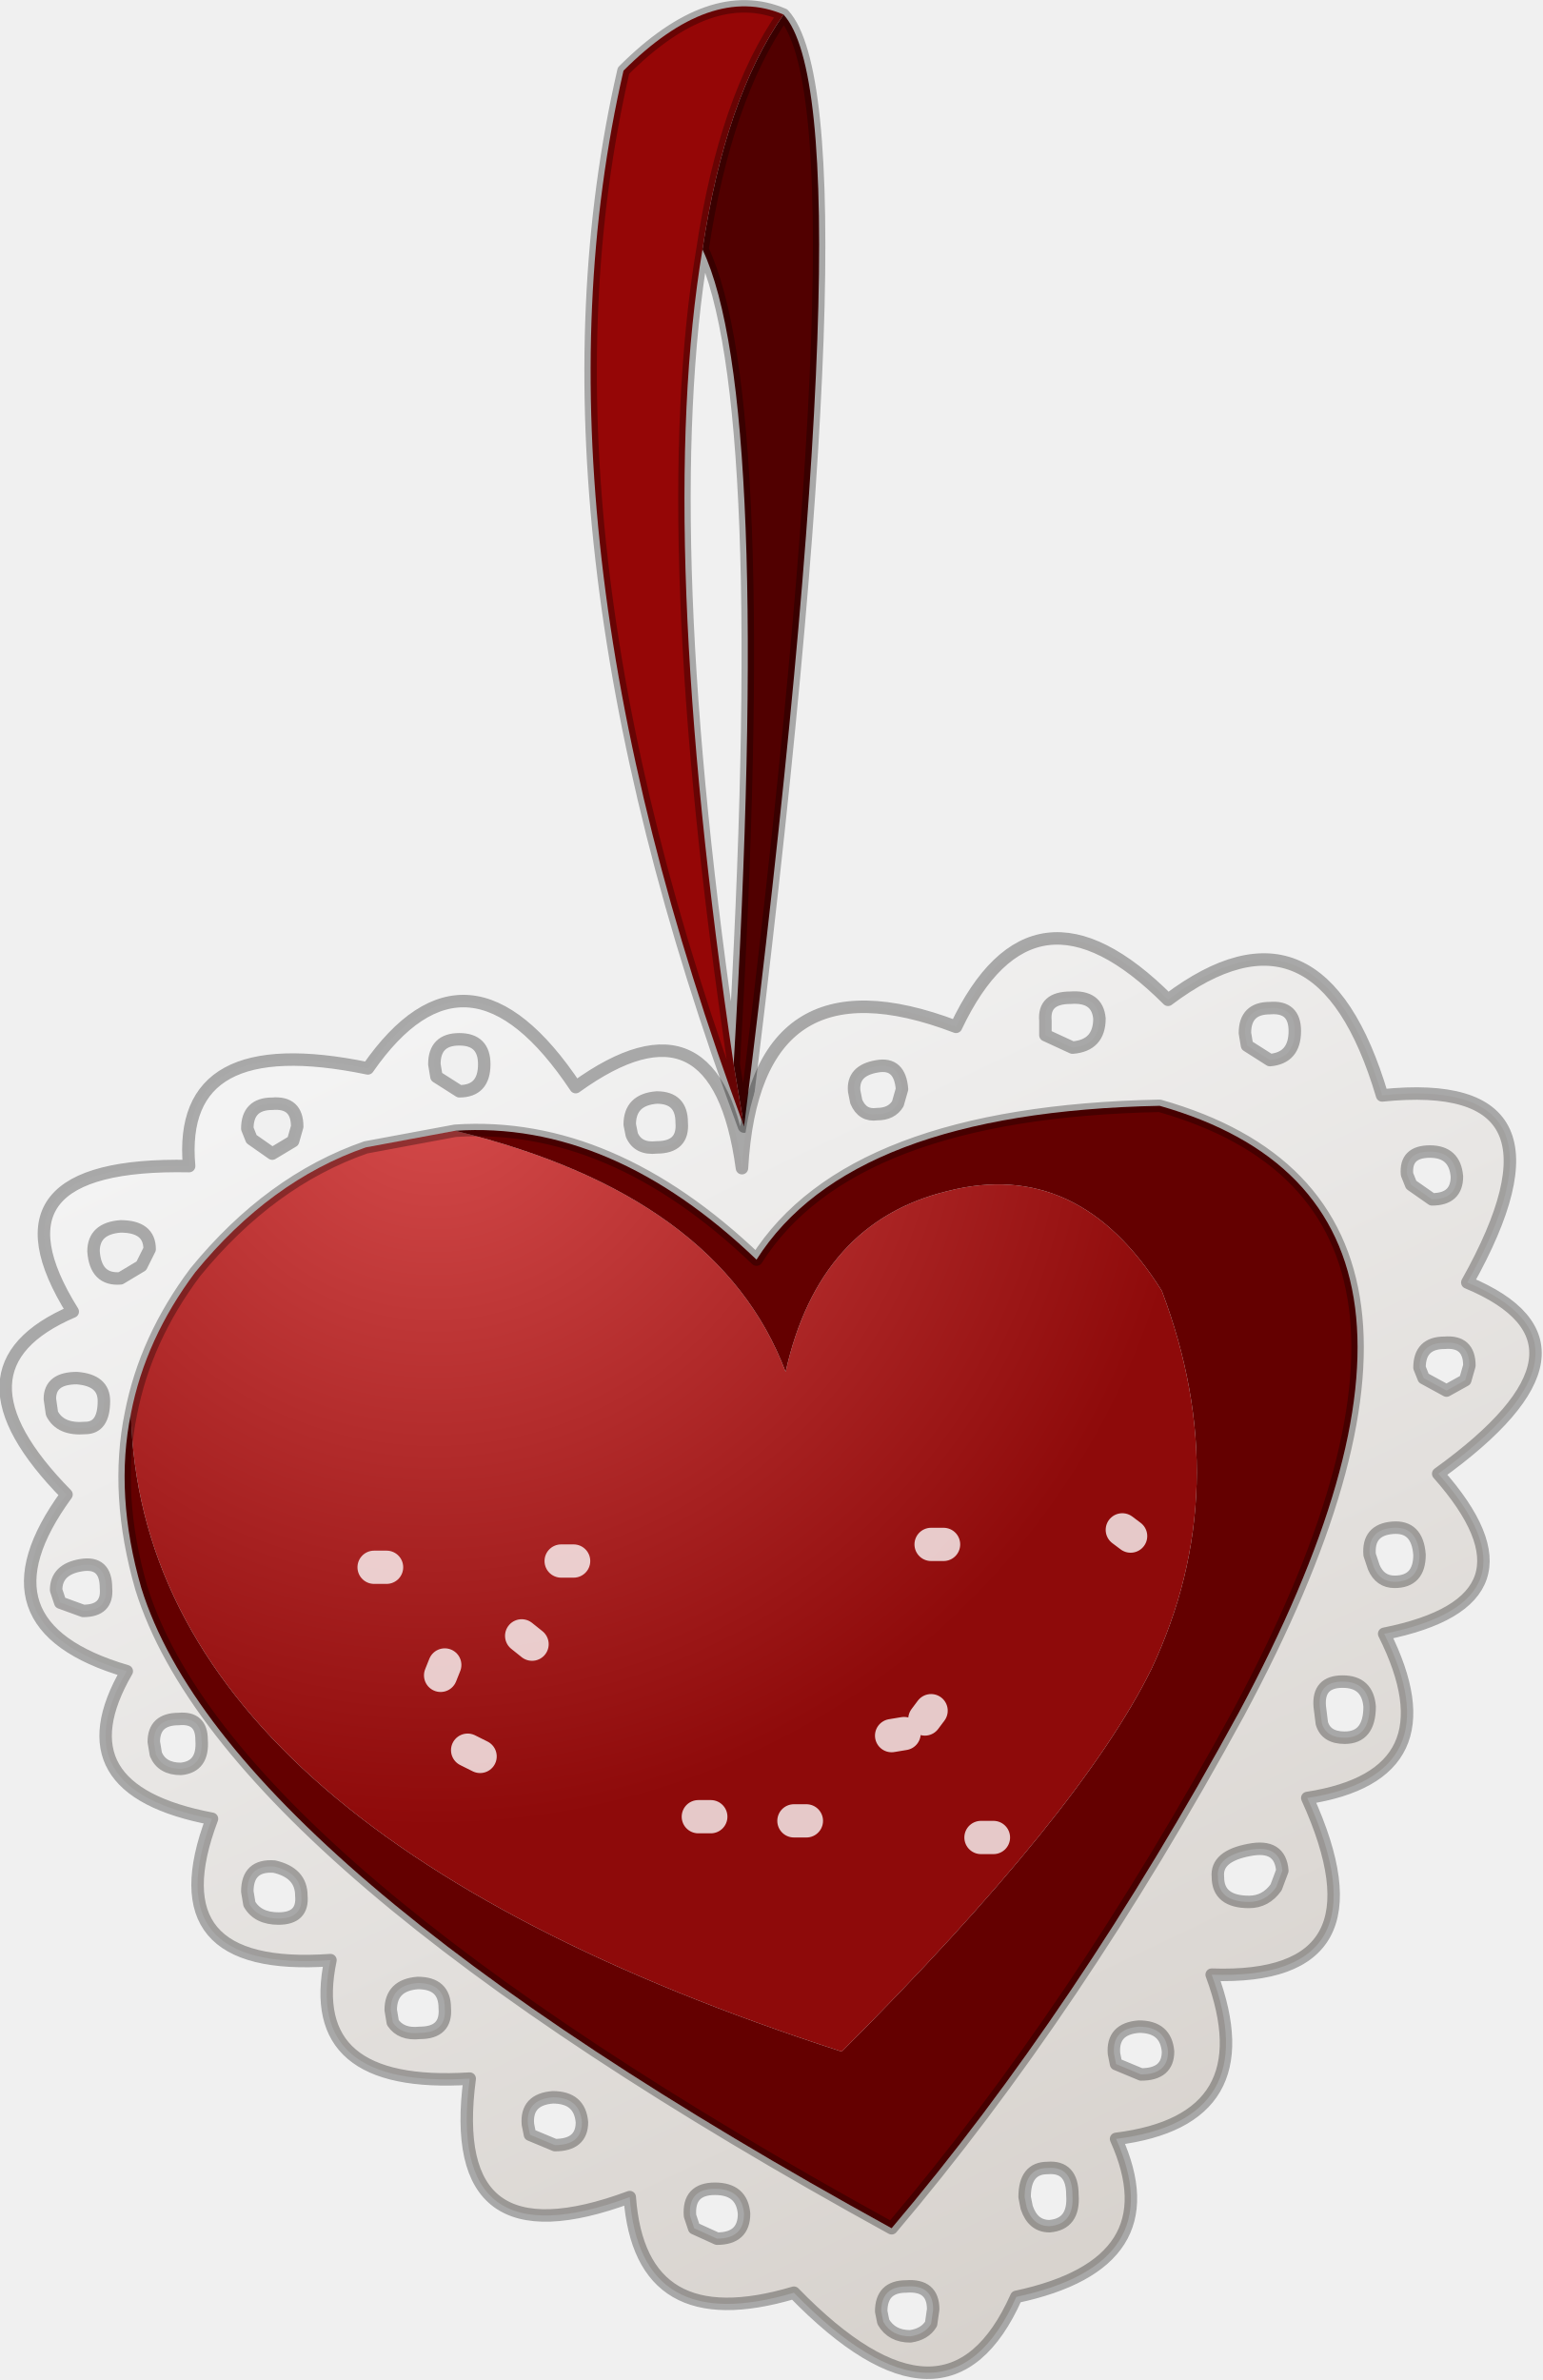
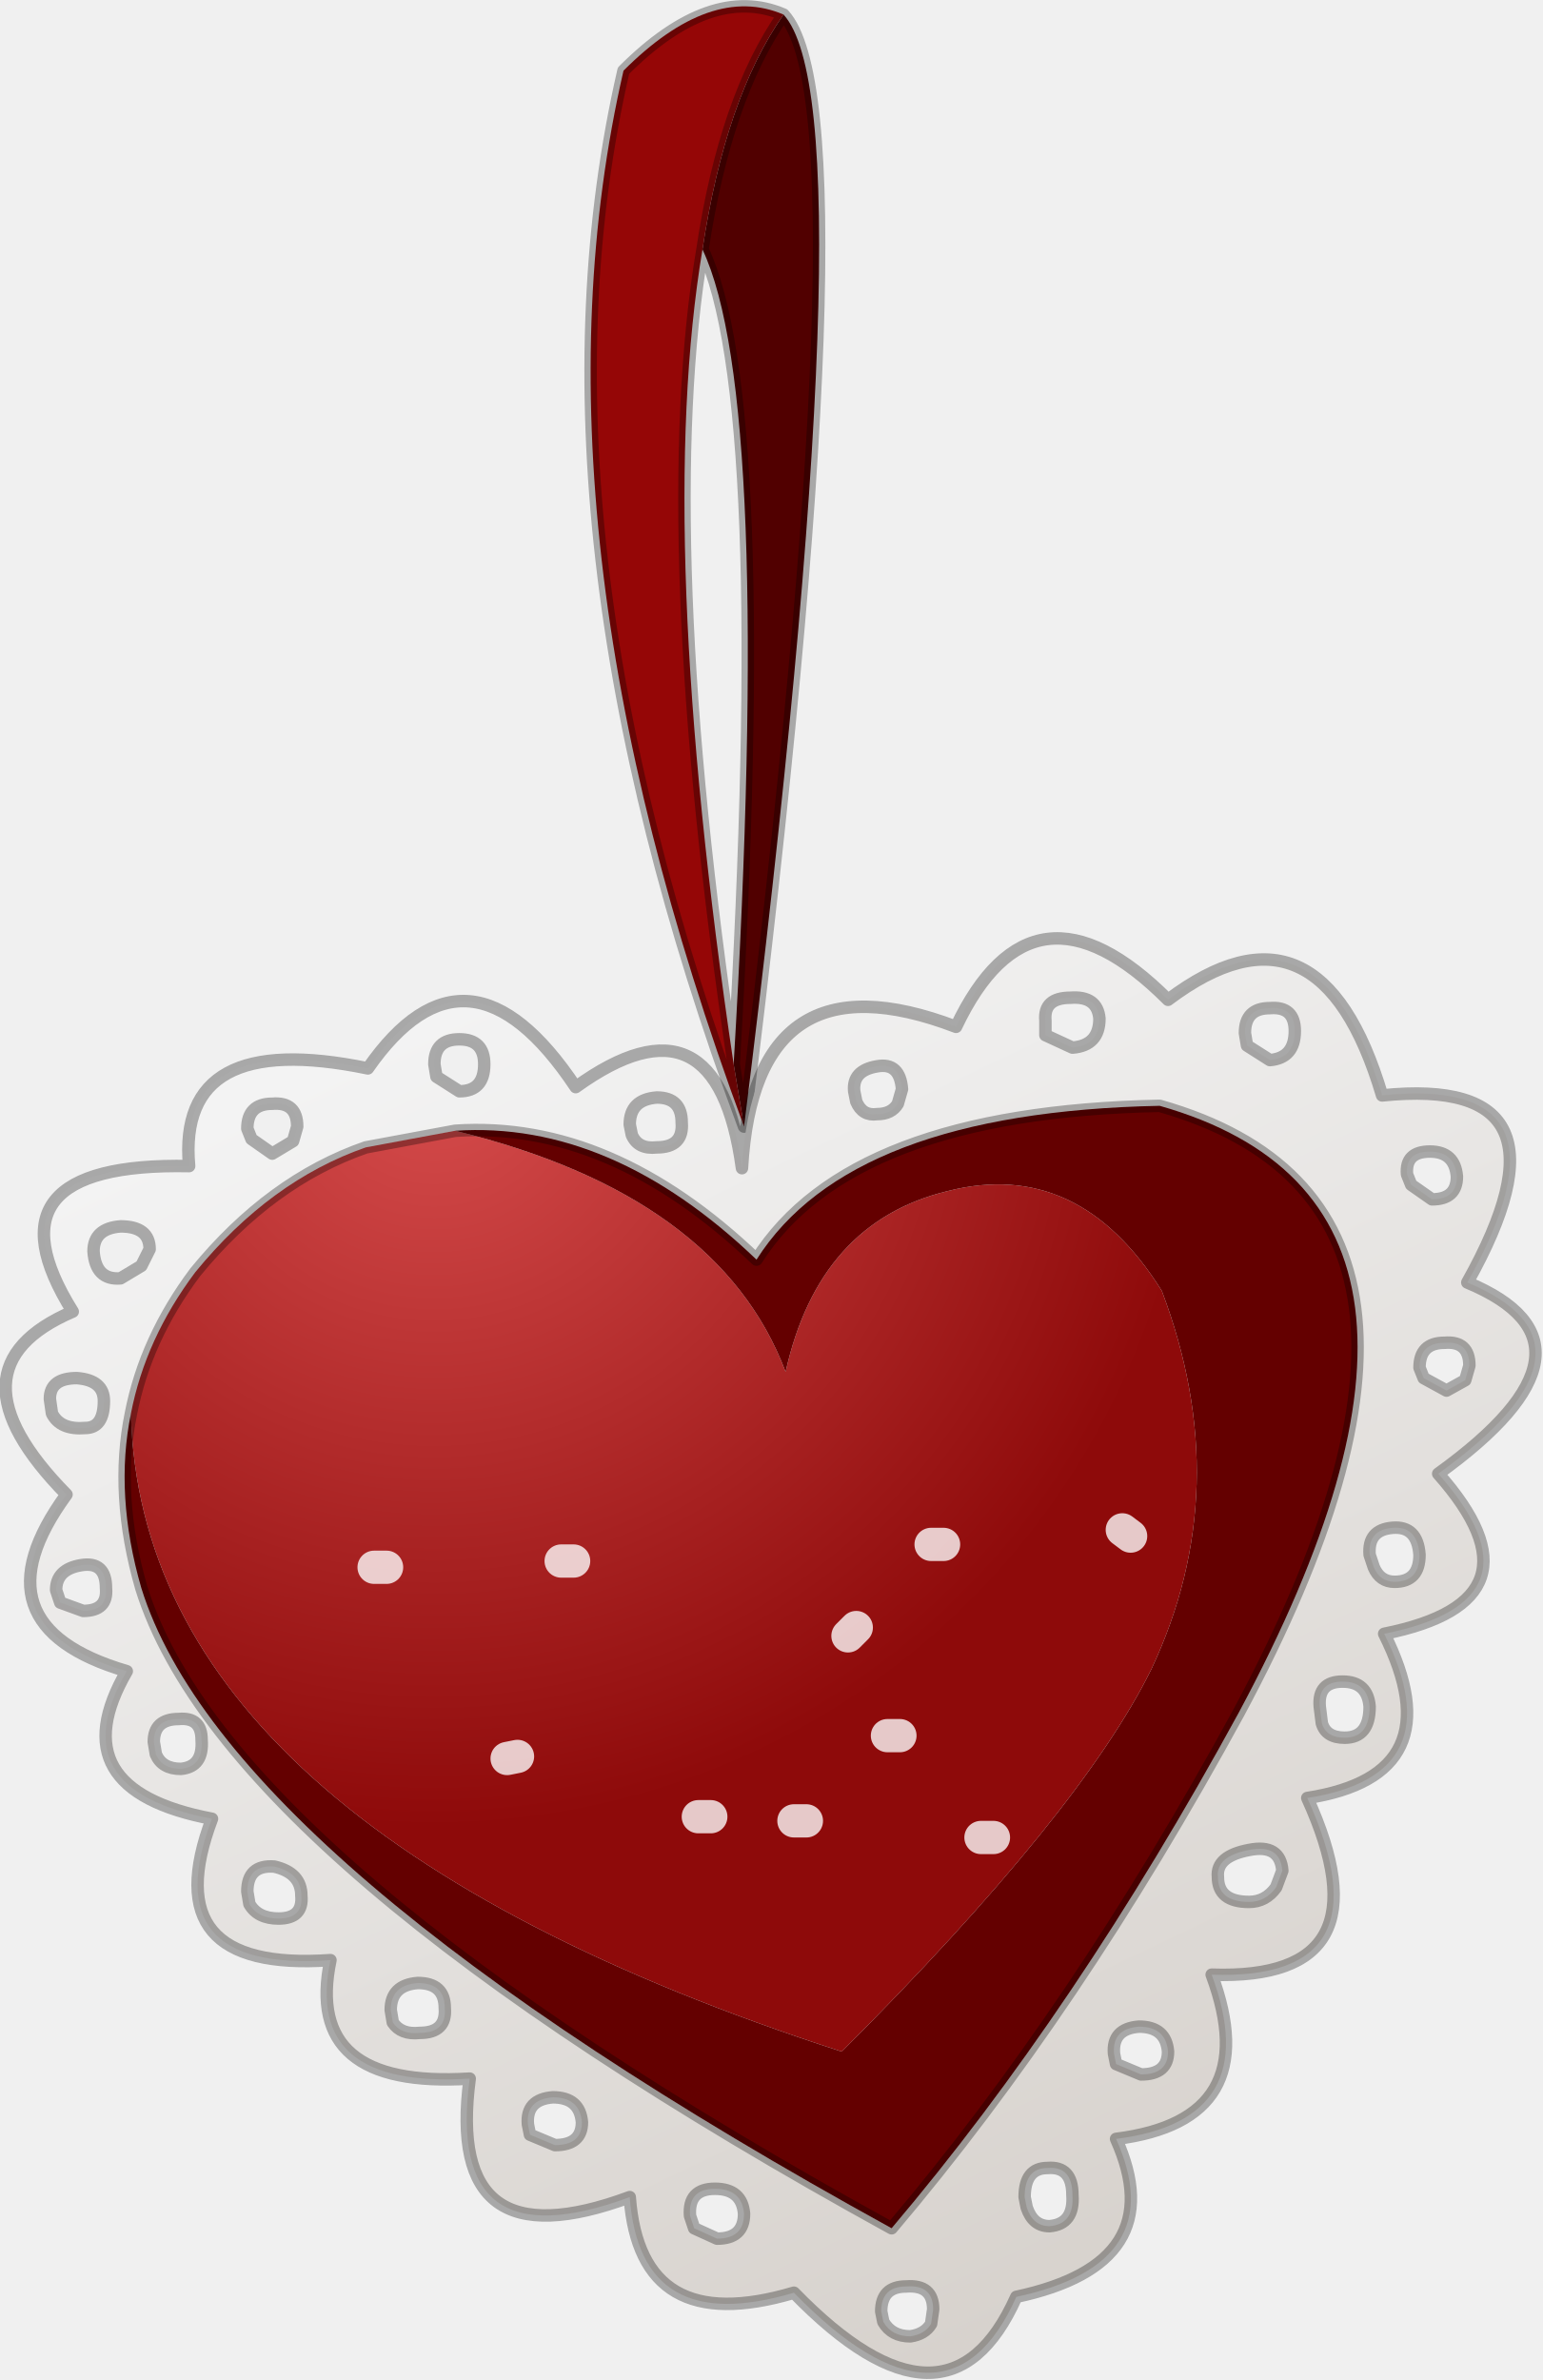
<svg xmlns="http://www.w3.org/2000/svg" xmlns:xlink="http://www.w3.org/1999/xlink" height="57.25px" width="37.1px">
  <g transform="matrix(1.0, 0.0, 0.0, 1.0, 16.65, 0.15)">
    <use height="57.25" transform="matrix(1.0, 0.0, 0.0, 1.0, -16.65, -0.15)" width="37.1" xlink:href="#decoration77-shape0" />
  </g>
  <defs>
    <g id="decoration77-shape0" transform="matrix(1.0, 0.0, 0.0, 1.0, 16.65, 0.15)">
      <path d="M2.2 0.2 Q4.3 2.5 1.25 26.95 L1.0 25.45 Q1.95 9.45 0.25 5.85 0.8 2.2 2.2 0.2" fill="#510000" fill-rule="evenodd" stroke="none" />
      <path d="M1.25 26.95 Q-4.15 12.4 -1.65 1.55 0.45 -0.55 2.2 0.2 0.8 2.2 0.25 5.85 -0.9 12.7 1.0 25.45 L1.25 26.95" fill="#950606" fill-rule="evenodd" stroke="none" />
      <path d="M2.2 0.2 Q4.3 2.5 1.25 26.95 -4.15 12.4 -1.65 1.55 0.45 -0.55 2.2 0.2 0.8 2.2 0.25 5.85 1.95 9.45 1.0 25.45 L1.25 26.95 M0.25 5.85 Q-0.9 12.7 1.0 25.45" fill="none" stroke="#000000" stroke-linecap="round" stroke-linejoin="round" stroke-opacity="0.302" stroke-width="0.3" />
-       <path d="M18.6 33.05 L18.7 32.7 Q18.7 32.1 18.1 32.15 17.5 32.15 17.5 32.75 L17.6 33.0 18.15 33.3 18.6 33.05 M18.4 28.15 Q18.35 27.55 17.75 27.55 17.15 27.55 17.2 28.1 L17.3 28.35 17.8 28.7 Q18.4 28.7 18.4 28.15 M6.35 24.55 Q8.2 20.65 11.45 23.9 15.1 21.15 16.6 26.2 21.45 25.7 18.65 30.7 22.25 32.2 17.95 35.3 20.65 38.35 16.65 39.15 18.35 42.55 14.8 43.1 16.8 47.5 12.5 47.35 13.8 50.85 10.2 51.3 11.55 54.3 7.8 55.1 6.15 58.8 2.45 55.0 -1.25 56.1 -1.5 52.7 -5.95 54.35 -5.35 49.85 -9.35 50.1 -8.7 47.0 -12.95 47.3 -11.55 43.6 -15.25 42.9 -13.6 40.05 -17.35 38.95 -15.05 35.8 -18.05 32.75 -14.9 31.4 -17.15 27.8 -12.1 27.9 -12.4 24.6 -7.8 25.55 -5.4 22.1 -2.8 26.0 0.6 23.55 1.2 27.95 1.5 22.7 6.35 24.55 M14.5 24.65 Q14.5 24.05 13.9 24.1 13.3 24.1 13.3 24.7 L13.35 25.0 13.9 25.35 Q14.5 25.3 14.5 24.65 M9.1 23.85 Q8.45 23.85 8.5 24.4 L8.5 24.75 9.15 25.05 Q9.8 25.0 9.8 24.35 9.75 23.8 9.1 23.85 M-5.7 27.05 L-7.85 27.45 Q-10.15 28.25 -11.95 30.45 -13.15 32.05 -13.5 33.85 -13.9 35.8 -13.25 38.05 -11.2 44.65 4.8 53.45 9.25 48.2 13.15 41.05 19.7 28.85 11.25 26.45 3.8 26.6 1.55 30.15 -1.95 26.8 -5.7 27.05 M-3.35 50.3 Q-4.0 50.35 -3.95 50.95 L-3.9 51.2 -3.3 51.45 Q-2.65 51.45 -2.65 50.9 -2.7 50.3 -3.35 50.3 M-6.6 47.55 Q-7.25 47.6 -7.25 48.2 L-7.2 48.5 Q-7.0 48.8 -6.55 48.75 -5.9 48.75 -5.95 48.15 -5.95 47.55 -6.6 47.55 M-10.7 45.35 L-10.65 45.65 Q-10.45 46.0 -9.95 46.0 -9.35 46.0 -9.4 45.45 -9.4 44.9 -10.05 44.75 -10.7 44.7 -10.7 45.35 M-14.65 38.6 Q-14.05 38.6 -14.1 38.05 -14.1 37.4 -14.7 37.5 -15.3 37.6 -15.3 38.1 L-15.2 38.4 -14.65 38.6 M-12.3 42.4 Q-11.75 42.35 -11.8 41.7 -11.8 41.15 -12.35 41.2 -12.95 41.2 -12.95 41.75 L-12.9 42.05 Q-12.75 42.4 -12.3 42.4 M-15.45 33.5 L-15.4 33.85 Q-15.2 34.25 -14.6 34.2 -14.15 34.2 -14.15 33.55 -14.15 33.05 -14.8 33.0 -15.45 33.0 -15.45 33.5 M-13.75 30.6 L-13.25 30.3 -13.05 29.9 Q-13.05 29.35 -13.75 29.35 -14.4 29.4 -14.4 29.95 -14.35 30.65 -13.75 30.6 M-6.2 25.45 L-6.15 25.75 -5.6 26.1 Q-5.0 26.1 -5.0 25.45 -5.0 24.85 -5.6 24.85 -6.2 24.85 -6.2 25.45 M-9.5 26.95 Q-9.5 26.35 -10.1 26.4 -10.7 26.4 -10.7 27.0 L-10.6 27.25 -10.1 27.6 -9.6 27.3 -9.5 26.95 M-0.25 26.85 Q-0.25 26.25 -0.85 26.25 -1.5 26.3 -1.5 26.9 L-1.45 27.15 Q-1.3 27.5 -0.85 27.45 -0.2 27.45 -0.25 26.85 M0.05 53.45 L0.6 53.7 Q1.25 53.7 1.25 53.1 1.2 52.5 0.55 52.5 -0.1 52.5 -0.05 53.15 L0.05 53.45 M5.8 55.4 Q5.8 54.8 5.15 54.85 4.55 54.85 4.55 55.45 L4.6 55.7 Q4.8 56.05 5.25 56.05 5.6 56.0 5.75 55.75 L5.8 55.4 M8.6 53.4 Q9.2 53.35 9.15 52.65 9.15 51.95 8.55 52.0 8.0 52.0 8.0 52.7 L8.05 52.95 Q8.2 53.4 8.6 53.4 M10.75 48.6 Q10.1 48.65 10.15 49.25 L10.2 49.5 10.8 49.75 Q11.45 49.75 11.45 49.2 11.4 48.6 10.75 48.6 M12.65 45.0 Q12.65 45.6 13.4 45.6 13.8 45.6 14.05 45.25 L14.2 44.85 Q14.15 44.2 13.4 44.35 12.6 44.5 12.65 45.0 M16.3 37.25 L16.4 37.55 Q16.55 37.9 16.9 37.9 17.5 37.9 17.5 37.25 17.45 36.55 16.85 36.6 16.25 36.65 16.3 37.25 M16.3 40.9 Q16.25 40.3 15.65 40.3 15.05 40.3 15.1 40.9 L15.15 41.3 Q15.25 41.65 15.7 41.65 16.3 41.65 16.3 40.9 M4.45 25.5 Q3.85 25.6 3.9 26.1 L3.95 26.35 Q4.1 26.7 4.45 26.65 4.8 26.65 4.95 26.4 L5.05 26.05 Q5.0 25.4 4.45 25.5" fill="url(#decoration77-gradient0)" fill-rule="evenodd" stroke="none" />
+       <path d="M17.6 33.0 L18.15 33.3 18.6 33.05 18.7 32.7 Q18.7 32.1 18.1 32.15 17.5 32.15 17.5 32.75 L17.6 33.0 M18.4 28.15 Q18.35 27.55 17.75 27.55 17.15 27.55 17.2 28.1 L17.3 28.35 17.8 28.7 Q18.4 28.7 18.4 28.15 M9.8 24.35 Q9.75 23.8 9.1 23.85 8.45 23.85 8.5 24.4 L8.5 24.75 9.15 25.05 Q9.8 25.0 9.8 24.35 M14.5 24.65 Q14.5 24.05 13.9 24.1 13.3 24.1 13.3 24.7 L13.35 25.0 13.9 25.35 Q14.5 25.3 14.5 24.65 M6.35 24.55 Q8.2 20.65 11.45 23.9 15.1 21.15 16.6 26.2 21.45 25.7 18.65 30.7 22.25 32.2 17.95 35.3 20.65 38.35 16.65 39.15 18.35 42.55 14.8 43.1 16.8 47.5 12.5 47.35 13.8 50.85 10.2 51.3 11.55 54.3 7.8 55.1 6.15 58.8 2.45 55.0 -1.25 56.1 -1.5 52.7 -5.95 54.35 -5.35 49.85 -9.35 50.1 -8.7 47.0 -12.95 47.3 -11.55 43.6 -15.25 42.9 -13.6 40.05 -17.35 38.95 -15.05 35.8 -18.05 32.75 -14.9 31.4 -17.15 27.8 -12.1 27.9 -12.4 24.6 -7.8 25.55 -5.4 22.1 -2.8 26.0 0.6 23.55 1.2 27.95 1.5 22.7 6.35 24.55 M-5.7 27.05 L-7.85 27.45 Q-10.15 28.25 -11.95 30.45 -13.15 32.05 -13.5 33.85 -13.9 35.8 -13.25 38.05 -11.2 44.65 4.8 53.45 9.25 48.2 13.15 41.05 19.7 28.85 11.25 26.45 3.8 26.6 1.55 30.15 -1.95 26.8 -5.7 27.05 M-2.65 50.9 Q-2.7 50.3 -3.35 50.3 -4.0 50.35 -3.95 50.95 L-3.9 51.2 -3.3 51.45 Q-2.65 51.45 -2.65 50.9 M-5.95 48.15 Q-5.95 47.55 -6.6 47.55 -7.25 47.6 -7.25 48.2 L-7.2 48.5 Q-7.0 48.8 -6.55 48.75 -5.9 48.75 -5.95 48.15 M-10.7 45.35 L-10.65 45.65 Q-10.45 46.0 -9.95 46.0 -9.35 46.0 -9.4 45.45 -9.4 44.9 -10.05 44.75 -10.7 44.7 -10.7 45.35 M-12.9 42.05 Q-12.75 42.4 -12.3 42.4 -11.75 42.35 -11.8 41.7 -11.8 41.15 -12.35 41.2 -12.95 41.2 -12.95 41.75 L-12.9 42.05 M-14.65 38.6 Q-14.05 38.6 -14.1 38.05 -14.1 37.4 -14.7 37.5 -15.3 37.6 -15.3 38.1 L-15.2 38.4 -14.65 38.6 M-15.45 33.5 L-15.4 33.85 Q-15.2 34.25 -14.6 34.2 -14.15 34.2 -14.15 33.55 -14.15 33.05 -14.8 33.0 -15.45 33.0 -15.45 33.5 M-14.4 29.95 Q-14.35 30.65 -13.75 30.6 L-13.25 30.3 -13.05 29.9 Q-13.05 29.35 -13.75 29.35 -14.4 29.4 -14.4 29.95 M-6.2 25.45 L-6.15 25.75 -5.6 26.1 Q-5.0 26.1 -5.0 25.45 -5.0 24.85 -5.6 24.85 -6.2 24.85 -6.2 25.45 M-9.5 26.95 Q-9.5 26.35 -10.1 26.4 -10.7 26.4 -10.7 27.0 L-10.6 27.25 -10.1 27.6 -9.6 27.3 -9.5 26.95 M-0.85 27.45 Q-0.2 27.45 -0.25 26.85 -0.25 26.25 -0.85 26.25 -1.5 26.3 -1.5 26.9 L-1.45 27.15 Q-1.3 27.5 -0.85 27.45 M0.05 53.45 L0.6 53.7 Q1.25 53.7 1.25 53.1 1.2 52.5 0.55 52.5 -0.1 52.5 -0.05 53.15 L0.05 53.45 M8.05 52.95 Q8.2 53.4 8.6 53.4 9.2 53.35 9.15 52.65 9.15 51.95 8.55 52.0 8.0 52.0 8.0 52.7 L8.05 52.95 M5.8 55.4 Q5.8 54.8 5.15 54.85 4.55 54.85 4.55 55.45 L4.6 55.7 Q4.8 56.05 5.25 56.05 5.6 56.0 5.75 55.75 L5.8 55.4 M10.75 48.6 Q10.1 48.65 10.15 49.25 L10.2 49.5 10.8 49.75 Q11.45 49.75 11.45 49.2 11.4 48.6 10.75 48.6 M13.4 44.35 Q12.6 44.5 12.65 45.0 12.65 45.6 13.4 45.6 13.8 45.6 14.05 45.25 L14.2 44.85 Q14.15 44.2 13.4 44.35 M15.7 41.65 Q16.3 41.65 16.3 40.9 16.25 40.3 15.65 40.3 15.05 40.3 15.1 40.9 L15.15 41.3 Q15.25 41.65 15.7 41.65 M16.3 37.25 L16.4 37.55 Q16.55 37.9 16.9 37.9 17.5 37.9 17.5 37.25 17.45 36.55 16.85 36.6 16.25 36.65 16.3 37.25 M5.05 26.05 Q5.0 25.4 4.45 25.5 3.85 25.6 3.9 26.1 L3.95 26.35 Q4.1 26.7 4.45 26.65 4.8 26.65 4.95 26.4 L5.05 26.05" fill="url(#decoration77-gradient0)" fill-rule="evenodd" stroke="none" />
      <path d="M-5.7 27.05 Q0.65 28.6 2.25 32.85 3.05 29.25 6.15 28.5 9.3 27.7 11.3 30.9 13.1 35.65 11.05 40.0 9.35 43.45 3.6 49.2 -13.25 43.75 -13.5 33.85 -13.15 32.05 -11.95 30.45 -10.15 28.25 -7.85 27.45 L-5.7 27.05" fill="url(#decoration77-gradient1)" fill-rule="evenodd" stroke="none" />
      <path d="M-13.5 33.85 Q-13.25 43.75 3.6 49.2 9.35 43.45 11.05 40.0 13.1 35.65 11.3 30.9 9.3 27.7 6.15 28.5 3.05 29.25 2.25 32.85 0.65 28.6 -5.7 27.05 -1.95 26.8 1.55 30.15 3.8 26.6 11.25 26.45 19.7 28.85 13.15 41.05 9.25 48.2 4.8 53.45 -11.2 44.65 -13.25 38.05 -13.9 35.8 -13.5 33.85" fill="#640000" fill-rule="evenodd" stroke="none" />
-       <path d="M9.1 23.85 Q9.75 23.8 9.8 24.35 9.8 25.0 9.15 25.05 L8.5 24.75 8.5 24.4 Q8.45 23.85 9.1 23.85 M14.5 24.65 Q14.5 25.3 13.9 25.35 L13.35 25.0 13.3 24.7 Q13.3 24.1 13.9 24.1 14.5 24.05 14.5 24.65 M6.35 24.55 Q1.5 22.7 1.2 27.95 0.6 23.55 -2.8 26.0 -5.4 22.1 -7.8 25.55 -12.4 24.6 -12.1 27.9 -17.15 27.8 -14.9 31.4 -18.05 32.75 -15.05 35.8 -17.35 38.95 -13.6 40.05 -15.25 42.9 -11.55 43.6 -12.95 47.3 -8.7 47.0 -9.35 50.1 -5.35 49.85 -5.95 54.35 -1.5 52.7 -1.25 56.1 2.45 55.0 6.15 58.8 7.8 55.1 11.55 54.3 10.2 51.3 13.8 50.85 12.5 47.35 16.8 47.5 14.8 43.1 18.35 42.55 16.65 39.15 20.65 38.35 17.95 35.3 22.25 32.2 18.65 30.7 21.45 25.7 16.6 26.2 15.1 21.15 11.45 23.9 8.2 20.65 6.35 24.55 M18.4 28.15 Q18.4 28.7 17.8 28.7 L17.3 28.35 17.2 28.1 Q17.15 27.55 17.75 27.55 18.35 27.55 18.4 28.15 M18.6 33.05 L18.15 33.3 17.6 33.0 17.5 32.75 Q17.5 32.15 18.1 32.15 18.7 32.1 18.7 32.7 L18.6 33.05 M-5.7 27.05 L-7.85 27.45 Q-10.15 28.25 -11.95 30.45 -13.15 32.05 -13.5 33.85 -13.9 35.8 -13.25 38.05 -11.2 44.65 4.8 53.45 9.25 48.2 13.15 41.05 19.7 28.85 11.25 26.45 3.8 26.6 1.55 30.15 -1.95 26.8 -5.7 27.05 M4.45 25.5 Q5.0 25.4 5.05 26.05 L4.95 26.4 Q4.8 26.65 4.45 26.65 4.1 26.7 3.95 26.35 L3.9 26.1 Q3.85 25.6 4.45 25.5 M16.3 40.9 Q16.3 41.65 15.7 41.65 15.25 41.65 15.15 41.3 L15.1 40.9 Q15.05 40.3 15.65 40.3 16.25 40.3 16.3 40.9 M16.3 37.25 Q16.25 36.65 16.85 36.6 17.45 36.55 17.5 37.25 17.5 37.9 16.9 37.9 16.55 37.9 16.4 37.55 L16.3 37.25 M12.65 45.0 Q12.6 44.5 13.4 44.35 14.15 44.2 14.2 44.85 L14.05 45.25 Q13.8 45.6 13.4 45.6 12.65 45.6 12.65 45.0 M10.75 48.6 Q11.4 48.6 11.45 49.2 11.45 49.75 10.8 49.75 L10.2 49.5 10.15 49.25 Q10.1 48.65 10.75 48.6 M8.6 53.4 Q8.2 53.4 8.05 52.95 L8.0 52.7 Q8.0 52.0 8.55 52.0 9.15 51.95 9.15 52.65 9.2 53.35 8.6 53.4 M5.8 55.4 L5.75 55.75 Q5.6 56.0 5.25 56.05 4.8 56.05 4.6 55.7 L4.55 55.45 Q4.55 54.85 5.15 54.85 5.8 54.8 5.8 55.4 M0.05 53.45 L-0.05 53.15 Q-0.1 52.5 0.55 52.5 1.2 52.5 1.25 53.1 1.25 53.7 0.6 53.7 L0.05 53.45 M-0.25 26.85 Q-0.2 27.45 -0.85 27.45 -1.3 27.5 -1.45 27.15 L-1.5 26.9 Q-1.5 26.3 -0.85 26.25 -0.25 26.25 -0.25 26.85 M-9.5 26.95 L-9.6 27.3 -10.1 27.6 -10.6 27.25 -10.7 27.0 Q-10.7 26.4 -10.1 26.4 -9.5 26.35 -9.5 26.95 M-6.2 25.45 Q-6.2 24.85 -5.6 24.85 -5.0 24.85 -5.0 25.45 -5.0 26.1 -5.6 26.1 L-6.15 25.75 -6.2 25.45 M-13.75 30.6 Q-14.35 30.65 -14.4 29.95 -14.4 29.4 -13.75 29.35 -13.05 29.35 -13.05 29.9 L-13.25 30.3 -13.75 30.6 M-15.45 33.5 Q-15.45 33.0 -14.8 33.0 -14.15 33.05 -14.15 33.55 -14.15 34.2 -14.6 34.2 -15.2 34.25 -15.4 33.85 L-15.45 33.5 M-12.3 42.4 Q-12.75 42.4 -12.9 42.05 L-12.95 41.75 Q-12.95 41.2 -12.35 41.2 -11.8 41.15 -11.8 41.7 -11.75 42.35 -12.3 42.4 M-14.65 38.6 L-15.2 38.4 -15.3 38.1 Q-15.3 37.6 -14.7 37.5 -14.1 37.4 -14.1 38.05 -14.05 38.6 -14.65 38.6 M-10.7 45.35 Q-10.7 44.7 -10.05 44.75 -9.4 44.9 -9.4 45.45 -9.35 46.0 -9.95 46.0 -10.45 46.0 -10.65 45.65 L-10.7 45.35 M-6.6 47.55 Q-5.95 47.55 -5.95 48.15 -5.9 48.75 -6.55 48.75 -7.0 48.8 -7.2 48.5 L-7.25 48.2 Q-7.25 47.6 -6.6 47.55 M-3.35 50.3 Q-2.7 50.3 -2.65 50.9 -2.65 51.45 -3.3 51.45 L-3.9 51.2 -3.95 50.95 Q-4.0 50.35 -3.35 50.3" fill="none" stroke="#000000" stroke-linecap="round" stroke-linejoin="round" stroke-opacity="0.302" stroke-width="0.3" />
-       <path d="M10.55 36.8 L10.35 36.65 M6.05 37.0 L5.75 37.0 M5.6 41.2 L5.75 41.0 M0.15 43.55 L0.45 43.55 M2.45 43.65 L2.75 43.65 M6.95 44.05 L7.25 44.05 M4.8 41.6 L5.1 41.55 M-2.85 37.4 L-3.15 37.4 M-3.85 39.4 L-4.1 39.2 M-5.95 39.9 L-6.05 40.15 M-5.4 41.95 L-5.1 42.1 M-7.35 37.55 L-7.65 37.55" fill="none" stroke="#ffffff" stroke-linecap="round" stroke-linejoin="round" stroke-opacity="0.78" stroke-width="0.8" />
+       <path d="M6.35 24.55 Q1.5 22.7 1.2 27.95 0.6 23.55 -2.8 26.0 -5.4 22.1 -7.8 25.55 -12.4 24.6 -12.1 27.9 -17.15 27.8 -14.9 31.4 -18.05 32.75 -15.05 35.8 -17.35 38.95 -13.6 40.05 -15.25 42.9 -11.55 43.6 -12.95 47.3 -8.7 47.0 -9.35 50.1 -5.35 49.85 -5.95 54.35 -1.5 52.7 -1.25 56.1 2.45 55.0 6.15 58.8 7.8 55.1 11.55 54.3 10.2 51.3 13.8 50.85 12.5 47.35 16.8 47.5 14.8 43.1 18.35 42.55 16.65 39.15 20.65 38.35 17.95 35.3 22.25 32.2 18.65 30.7 21.45 25.7 16.6 26.2 15.1 21.15 11.45 23.9 8.2 20.65 6.35 24.55 M14.5 24.65 Q14.5 25.3 13.9 25.35 L13.35 25.0 13.3 24.7 Q13.3 24.1 13.9 24.1 14.5 24.05 14.5 24.65 M9.8 24.35 Q9.8 25.0 9.15 25.05 L8.5 24.75 8.5 24.4 Q8.45 23.85 9.1 23.85 9.75 23.8 9.8 24.35 M18.4 28.15 Q18.4 28.7 17.8 28.7 L17.3 28.35 17.2 28.1 Q17.15 27.55 17.75 27.55 18.35 27.55 18.4 28.15 M17.6 33.0 L17.5 32.75 Q17.5 32.15 18.1 32.15 18.7 32.1 18.7 32.7 L18.6 33.05 18.15 33.3 17.6 33.0 M-5.7 27.05 L-7.85 27.45 Q-10.15 28.25 -11.95 30.45 -13.15 32.05 -13.5 33.85 -13.9 35.8 -13.25 38.05 -11.2 44.65 4.8 53.45 9.25 48.2 13.15 41.05 19.7 28.85 11.25 26.45 3.8 26.6 1.55 30.15 -1.95 26.8 -5.7 27.05 M5.05 26.05 L4.95 26.4 Q4.8 26.65 4.45 26.65 4.1 26.7 3.95 26.35 L3.9 26.1 Q3.85 25.6 4.45 25.5 5.0 25.4 5.05 26.05 M16.3 37.25 Q16.25 36.65 16.85 36.6 17.45 36.55 17.5 37.25 17.5 37.9 16.9 37.9 16.55 37.9 16.4 37.55 L16.3 37.25 M15.7 41.65 Q15.25 41.65 15.15 41.3 L15.1 40.9 Q15.05 40.3 15.65 40.3 16.25 40.3 16.3 40.9 16.3 41.65 15.7 41.65 M13.4 44.35 Q14.15 44.2 14.2 44.85 L14.05 45.25 Q13.8 45.6 13.4 45.6 12.65 45.6 12.65 45.0 12.6 44.5 13.4 44.35 M10.75 48.6 Q11.4 48.6 11.45 49.2 11.45 49.75 10.8 49.75 L10.2 49.5 10.15 49.25 Q10.1 48.65 10.75 48.6 M5.8 55.4 L5.75 55.75 Q5.6 56.0 5.25 56.05 4.8 56.05 4.6 55.7 L4.55 55.45 Q4.55 54.85 5.15 54.85 5.8 54.8 5.8 55.4 M8.05 52.95 L8.0 52.7 Q8.0 52.0 8.55 52.0 9.15 51.95 9.15 52.65 9.2 53.35 8.6 53.4 8.2 53.4 8.05 52.95 M0.05 53.45 L-0.05 53.15 Q-0.1 52.5 0.55 52.5 1.2 52.5 1.25 53.1 1.25 53.7 0.6 53.7 L0.05 53.45 M-0.85 27.45 Q-1.3 27.5 -1.45 27.15 L-1.5 26.9 Q-1.5 26.3 -0.85 26.25 -0.25 26.25 -0.25 26.85 -0.2 27.45 -0.85 27.45 M-9.5 26.95 L-9.6 27.3 -10.1 27.6 -10.6 27.25 -10.7 27.0 Q-10.7 26.4 -10.1 26.4 -9.5 26.35 -9.5 26.95 M-6.2 25.45 Q-6.2 24.85 -5.6 24.85 -5.0 24.85 -5.0 25.45 -5.0 26.1 -5.6 26.1 L-6.15 25.75 -6.2 25.45 M-14.4 29.95 Q-14.4 29.4 -13.75 29.35 -13.05 29.35 -13.05 29.9 L-13.25 30.3 -13.75 30.6 Q-14.35 30.65 -14.4 29.95 M-15.45 33.5 Q-15.45 33.0 -14.8 33.0 -14.15 33.05 -14.15 33.55 -14.15 34.2 -14.6 34.2 -15.2 34.25 -15.4 33.85 L-15.45 33.5 M-14.65 38.6 L-15.2 38.4 -15.3 38.1 Q-15.3 37.6 -14.7 37.5 -14.1 37.4 -14.1 38.05 -14.05 38.6 -14.65 38.6 M-12.9 42.05 L-12.95 41.75 Q-12.95 41.2 -12.35 41.2 -11.8 41.15 -11.8 41.7 -11.75 42.35 -12.3 42.4 -12.75 42.4 -12.9 42.05 M-10.7 45.35 Q-10.7 44.7 -10.05 44.75 -9.4 44.9 -9.4 45.45 -9.35 46.0 -9.95 46.0 -10.45 46.0 -10.65 45.65 L-10.7 45.35 M-5.95 48.15 Q-5.9 48.75 -6.55 48.75 -7.0 48.8 -7.2 48.5 L-7.25 48.2 Q-7.25 47.6 -6.6 47.55 -5.95 47.55 -5.95 48.15 M-2.65 50.9 Q-2.65 51.45 -3.3 51.45 L-3.9 51.2 -3.95 50.95 Q-4.0 50.35 -3.35 50.3 -2.7 50.3 -2.65 50.9" fill="none" stroke="#000000" stroke-linecap="round" stroke-linejoin="round" stroke-opacity="0.302" stroke-width="0.3" />
+       <path d="M10.55 36.8 L10.35 36.65 M6.05 37.0 L5.75 37.0 M3.95 39.0 L3.75 39.2 M4.7 41.6 L5.0 41.6 M0.15 43.55 L0.45 43.55 M2.45 43.65 L2.75 43.65 M6.95 44.05 L7.25 44.05 M-2.85 37.4 L-3.15 37.4 M-4.45 42.15 L-4.2 42.1 M-7.35 37.55 L-7.65 37.55" fill="none" stroke="#ffffff" stroke-linecap="round" stroke-linejoin="round" stroke-opacity="0.78" stroke-width="0.8" />
    </g>
    <linearGradient gradientTransform="matrix(0.0097, 0.0202, -0.0189, 0.009, 2.15, 39.85)" gradientUnits="userSpaceOnUse" id="decoration77-gradient0" spreadMethod="pad" x1="-819.2" x2="819.2">
      <stop offset="0.02" stop-color="#f3f3f3" />
      <stop offset="0.957" stop-color="#d7d2cd" />
    </linearGradient>
    <radialGradient cx="0" cy="0" gradientTransform="matrix(0.0224, -9.0E-4, 9.0E-4, 0.0224, -6.2, 25.45)" gradientUnits="userSpaceOnUse" id="decoration77-gradient1" r="819.2" spreadMethod="pad">
      <stop offset="0.0" stop-color="#d74d4d" />
      <stop offset="1.0" stop-color="#8e0a0a" />
    </radialGradient>
  </defs>
</svg>
